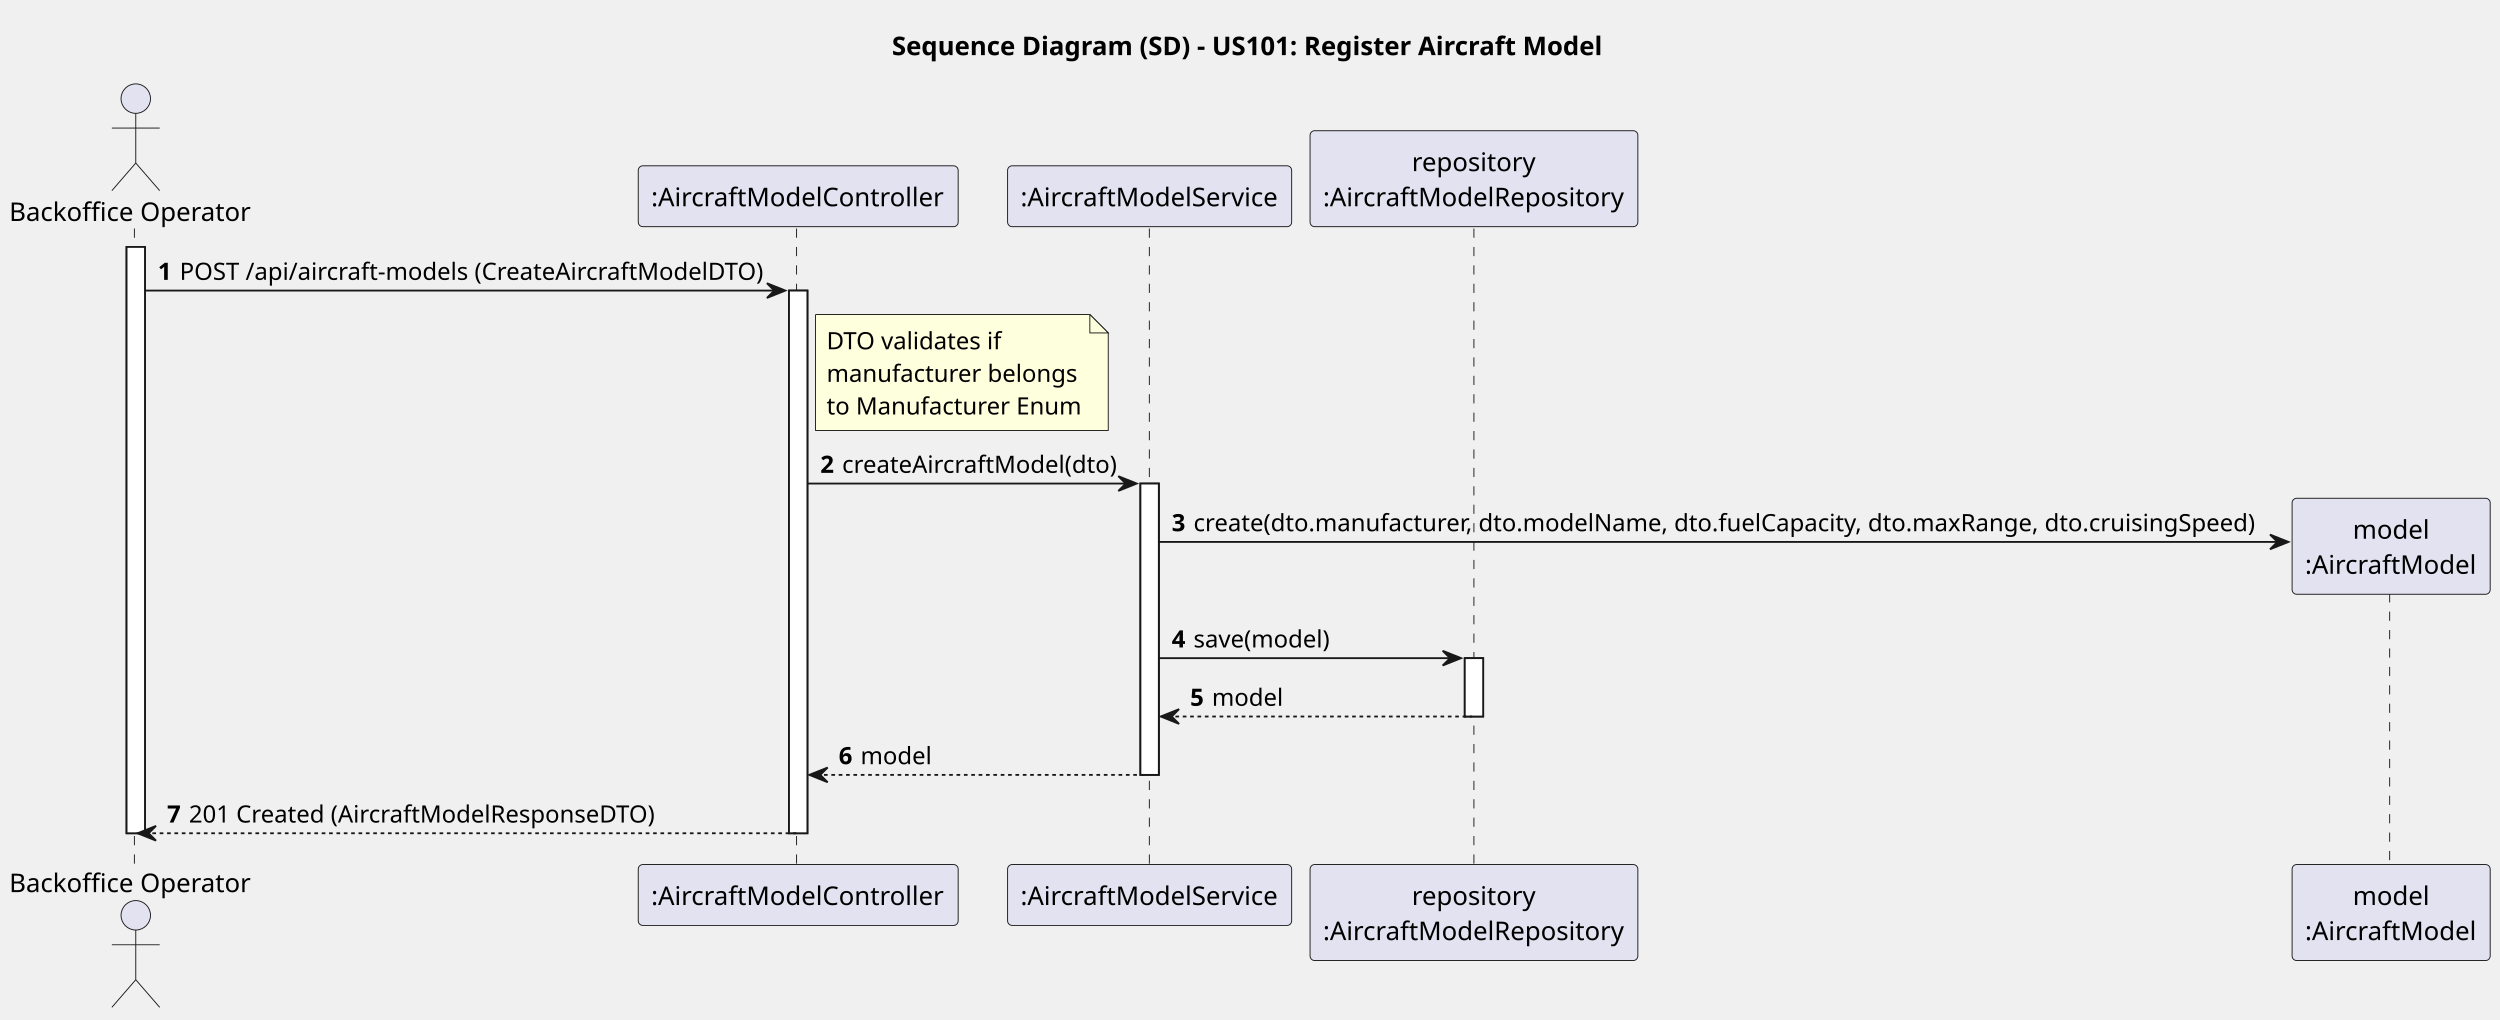
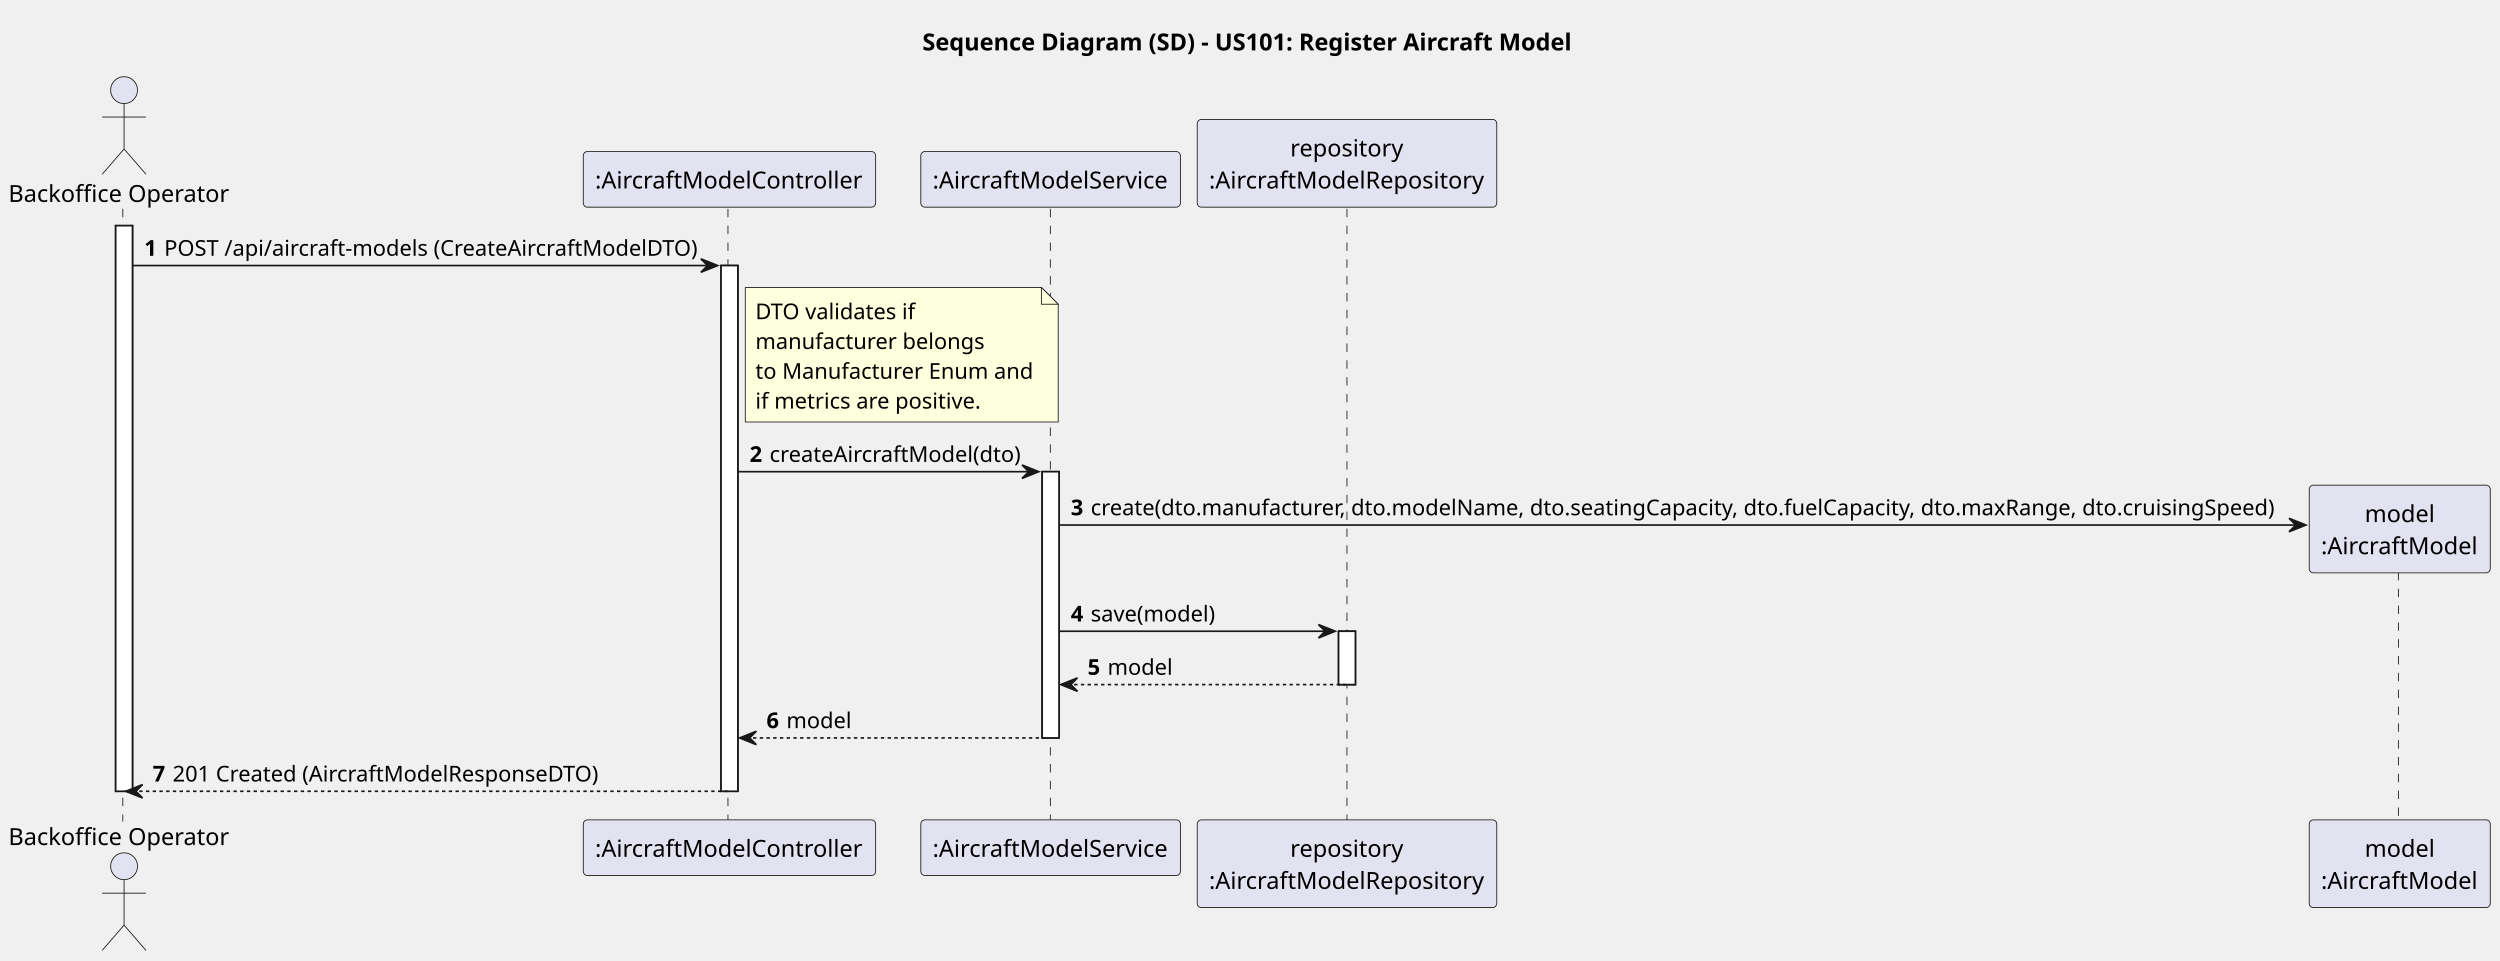
- <svg xmlns="http://www.w3.org/2000/svg" contentStyleType="text/css" data-diagram-type="SEQUENCE" height="554px" preserveAspectRatio="none" style="width:1358px;height:554px;background:#FFFFFF;" version="1.1" viewBox="0 0 1358 554" width="1358px" zoomAndPan="magnify">
+ <svg xmlns="http://www.w3.org/2000/svg" contentStyleType="text/css" data-diagram-type="SEQUENCE" height="571px" preserveAspectRatio="none" style="width:1486px;height:571px;background:#FFFFFF;" version="1.1" viewBox="0 0 1486 571" width="1486px" zoomAndPan="magnify">
  <defs />
  <g>
-     <text fill="#000000" font-family="sans-serif" font-size="14" font-weight="bold" lengthAdjust="spacing" textLength="387.697" x="484.486" y="29.966">Sequence Diagram (SD) - US101: Register Aircraft Model</text>
+     <text fill="#000000" font-family="sans-serif" font-size="14" font-weight="bold" lengthAdjust="spacing" textLength="387.697" x="548.258" y="29.966">Sequence Diagram (SD) - US101: Register Aircraft Model</text>
    <g>
-       <rect fill="#FFFFFF" height="318.49" style="stroke:#181818;stroke-width:1;" width="10" x="68.751" y="134.136" />
+       <rect fill="#FFFFFF" height="336.196" style="stroke:#181818;stroke-width:1;" width="10" x="68.751" y="134.136" />
    </g>
    <g>
-       <rect fill="#FFFFFF" height="294.784" style="stroke:#181818;stroke-width:1;" width="10" x="428.587" y="157.842" />
+       <rect fill="#FFFFFF" height="312.49" style="stroke:#181818;stroke-width:1;" width="10" x="428.587" y="157.842" />
    </g>
    <g>
-       <rect fill="#FFFFFF" height="158.254" style="stroke:#181818;stroke-width:1;" width="10" x="619.476" y="262.666" />
+       <rect fill="#FFFFFF" height="158.254" style="stroke:#181818;stroke-width:1;" width="10" x="619.476" y="280.372" />
    </g>
    <g>
-       <rect fill="#FFFFFF" height="31.706" style="stroke:#181818;stroke-width:1;" width="10" x="795.655" y="357.508" />
+       <rect fill="#FFFFFF" height="31.706" style="stroke:#181818;stroke-width:1;" width="10" x="795.655" y="375.214" />
    </g>
    <g>
-       <rect fill="#000000" fill-opacity="0" height="346.49" width="8" x="69.751" y="124.136" />
-       <line style="stroke:#181818;stroke-width:0.5;stroke-dasharray:5,5;" x1="73" x2="73" y1="124.136" y2="470.626" />
+       <rect fill="#000000" fill-opacity="0" height="364.196" width="8" x="69.751" y="124.136" />
+       <line style="stroke:#181818;stroke-width:0.5;stroke-dasharray:5,5;" x1="73" x2="73" y1="124.136" y2="488.332" />
    </g>
    <g>
-       <rect fill="#000000" fill-opacity="0" height="346.49" width="8" x="429.587" y="124.136" />
-       <line style="stroke:#181818;stroke-width:0.5;stroke-dasharray:5,5;" x1="432.697" x2="432.697" y1="124.136" y2="470.626" />
+       <rect fill="#000000" fill-opacity="0" height="364.196" width="8" x="429.587" y="124.136" />
+       <line style="stroke:#181818;stroke-width:0.5;stroke-dasharray:5,5;" x1="432.697" x2="432.697" y1="124.136" y2="488.332" />
    </g>
    <g>
-       <rect fill="#000000" fill-opacity="0" height="346.49" width="8" x="620.476" y="124.136" />
-       <line style="stroke:#181818;stroke-width:0.5;stroke-dasharray:5,5;" x1="624.322" x2="624.322" y1="124.136" y2="470.626" />
+       <rect fill="#000000" fill-opacity="0" height="364.196" width="8" x="620.476" y="124.136" />
+       <line style="stroke:#181818;stroke-width:0.5;stroke-dasharray:5,5;" x1="624.322" x2="624.322" y1="124.136" y2="488.332" />
    </g>
    <g>
-       <rect fill="#000000" fill-opacity="0" height="346.49" width="8" x="796.655" y="124.136" />
-       <line style="stroke:#181818;stroke-width:0.5;stroke-dasharray:5,5;" x1="800.629" x2="800.629" y1="124.136" y2="470.626" />
+       <rect fill="#000000" fill-opacity="0" height="364.196" width="8" x="796.655" y="124.136" />
+       <line style="stroke:#181818;stroke-width:0.5;stroke-dasharray:5,5;" x1="800.629" x2="800.629" y1="124.136" y2="488.332" />
    </g>
    <g>
-       <rect fill="#000000" fill-opacity="0" height="158.392" width="8" x="1294.868" y="312.234" />
-       <line style="stroke:#181818;stroke-width:0.5;stroke-dasharray:5,5;" x1="1298.066" x2="1298.066" y1="312.234" y2="470.626" />
+       <rect fill="#000000" fill-opacity="0" height="158.392" width="8" x="1422.411" y="329.94" />
+       <line style="stroke:#181818;stroke-width:0.5;stroke-dasharray:5,5;" x1="1425.609" x2="1425.609" y1="329.94" y2="488.332" />
    </g>
    <g class="participant participant-head" data-participant="Admin">
      <text fill="#000000" font-family="sans-serif" font-size="14" lengthAdjust="spacing" textLength="131.501" x="5" y="120.034">Backoffice Operator</text>
      <ellipse cx="73.751" cy="53.568" fill="#E2E2F0" rx="8" ry="8" style="stroke:#181818;stroke-width:0.5;" />
      <path d="M73.751,61.568 L73.751,88.568 M60.751,69.568 L86.751,69.568 M73.751,88.568 L60.751,103.568 M73.751,88.568 L86.751,103.568" fill="none" style="stroke:#181818;stroke-width:0.5;" />
    </g>
    <g class="participant participant-tail" data-participant="Admin">
-       <text fill="#000000" font-family="sans-serif" font-size="14" lengthAdjust="spacing" textLength="131.501" x="5" y="484.592">Backoffice Operator</text>
-       <ellipse cx="73.751" cy="497.194" fill="#E2E2F0" rx="8" ry="8" style="stroke:#181818;stroke-width:0.5;" />
-       <path d="M73.751,505.194 L73.751,532.194 M60.751,513.194 L86.751,513.194 M73.751,532.194 L60.751,547.194 M73.751,532.194 L86.751,547.194" fill="none" style="stroke:#181818;stroke-width:0.5;" />
+       <text fill="#000000" font-family="sans-serif" font-size="14" lengthAdjust="spacing" textLength="131.501" x="5" y="502.298">Backoffice Operator</text>
+       <ellipse cx="73.751" cy="514.9" fill="#E2E2F0" rx="8" ry="8" style="stroke:#181818;stroke-width:0.5;" />
+       <path d="M73.751,522.9 L73.751,549.9 M60.751,530.9 L86.751,530.9 M73.751,549.9 L60.751,564.9 M73.751,549.9 L86.751,564.9" fill="none" style="stroke:#181818;stroke-width:0.5;" />
    </g>
    <g class="participant participant-head" data-participant="Ctrl">
      <rect fill="#E2E2F0" height="33.068" rx="2.5" ry="2.5" style="stroke:#181818;stroke-width:0.5;" width="173.781" x="346.697" y="90.068" />
      <text fill="#000000" font-family="sans-serif" font-size="14" lengthAdjust="spacing" textLength="159.781" x="353.697" y="112.034">:AircraftModelController</text>
    </g>
    <g class="participant participant-tail" data-participant="Ctrl">
-       <rect fill="#E2E2F0" height="33.068" rx="2.5" ry="2.5" style="stroke:#181818;stroke-width:0.5;" width="173.781" x="346.697" y="469.626" />
-       <text fill="#000000" font-family="sans-serif" font-size="14" lengthAdjust="spacing" textLength="159.781" x="353.697" y="491.592">:AircraftModelController</text>
+       <rect fill="#E2E2F0" height="33.068" rx="2.5" ry="2.5" style="stroke:#181818;stroke-width:0.5;" width="173.781" x="346.697" y="487.332" />
+       <text fill="#000000" font-family="sans-serif" font-size="14" lengthAdjust="spacing" textLength="159.781" x="353.697" y="509.298">:AircraftModelController</text>
    </g>
    <g class="participant participant-head" data-participant="Service">
      <rect fill="#E2E2F0" height="33.068" rx="2.5" ry="2.5" style="stroke:#181818;stroke-width:0.5;" width="154.308" x="547.322" y="90.068" />
      <text fill="#000000" font-family="sans-serif" font-size="14" lengthAdjust="spacing" textLength="140.308" x="554.322" y="112.034">:AircraftModelService</text>
    </g>
    <g class="participant participant-tail" data-participant="Service">
-       <rect fill="#E2E2F0" height="33.068" rx="2.5" ry="2.5" style="stroke:#181818;stroke-width:0.5;" width="154.308" x="547.322" y="469.626" />
-       <text fill="#000000" font-family="sans-serif" font-size="14" lengthAdjust="spacing" textLength="140.308" x="554.322" y="491.592">:AircraftModelService</text>
+       <rect fill="#E2E2F0" height="33.068" rx="2.5" ry="2.5" style="stroke:#181818;stroke-width:0.5;" width="154.308" x="547.322" y="487.332" />
+       <text fill="#000000" font-family="sans-serif" font-size="14" lengthAdjust="spacing" textLength="140.308" x="554.322" y="509.298">:AircraftModelService</text>
    </g>
    <g class="participant participant-head" data-participant="Repo">
      <rect fill="#E2E2F0" height="52.136" rx="2.5" ry="2.5" style="stroke:#181818;stroke-width:0.5;" width="178.051" x="711.629" y="71" />
      <text fill="#000000" font-family="sans-serif" font-size="14" lengthAdjust="spacing" textLength="67.522" x="766.894" y="92.966">repository</text>
      <text fill="#000000" font-family="sans-serif" font-size="14" lengthAdjust="spacing" textLength="164.051" x="718.629" y="112.034">:AircraftModelRepository</text>
    </g>
    <g class="participant participant-tail" data-participant="Repo">
-       <rect fill="#E2E2F0" height="52.136" rx="2.5" ry="2.5" style="stroke:#181818;stroke-width:0.5;" width="178.051" x="711.629" y="469.626" />
-       <text fill="#000000" font-family="sans-serif" font-size="14" lengthAdjust="spacing" textLength="67.522" x="766.894" y="491.592">repository</text>
-       <text fill="#000000" font-family="sans-serif" font-size="14" lengthAdjust="spacing" textLength="164.051" x="718.629" y="510.66">:AircraftModelRepository</text>
+       <rect fill="#E2E2F0" height="52.136" rx="2.5" ry="2.5" style="stroke:#181818;stroke-width:0.5;" width="178.051" x="711.629" y="487.332" />
+       <text fill="#000000" font-family="sans-serif" font-size="14" lengthAdjust="spacing" textLength="67.522" x="766.894" y="509.298">repository</text>
+       <text fill="#000000" font-family="sans-serif" font-size="14" lengthAdjust="spacing" textLength="164.051" x="718.629" y="528.366">:AircraftModelRepository</text>
    </g>
    <g class="participant participant-tail" data-participant="Model">
-       <rect fill="#E2E2F0" height="52.136" rx="2.5" ry="2.5" style="stroke:#181818;stroke-width:0.5;" width="107.604" x="1245.066" y="469.626" />
-       <text fill="#000000" font-family="sans-serif" font-size="14" lengthAdjust="spacing" textLength="41.678" x="1278.029" y="491.592">model</text>
-       <text fill="#000000" font-family="sans-serif" font-size="14" lengthAdjust="spacing" textLength="93.604" x="1252.066" y="510.66">:AircraftModel</text>
+       <rect fill="#E2E2F0" height="52.136" rx="2.5" ry="2.5" style="stroke:#181818;stroke-width:0.5;" width="107.604" x="1372.609" y="487.332" />
+       <text fill="#000000" font-family="sans-serif" font-size="14" lengthAdjust="spacing" textLength="41.678" x="1405.572" y="509.298">model</text>
+       <text fill="#000000" font-family="sans-serif" font-size="14" lengthAdjust="spacing" textLength="93.604" x="1379.609" y="528.366">:AircraftModel</text>
    </g>
    <g>
-       <rect fill="#FFFFFF" height="318.49" style="stroke:#181818;stroke-width:1;" width="10" x="68.751" y="134.136" />
+       <rect fill="#FFFFFF" height="336.196" style="stroke:#181818;stroke-width:1;" width="10" x="68.751" y="134.136" />
    </g>
    <g>
-       <rect fill="#FFFFFF" height="294.784" style="stroke:#181818;stroke-width:1;" width="10" x="428.587" y="157.842" />
+       <rect fill="#FFFFFF" height="312.49" style="stroke:#181818;stroke-width:1;" width="10" x="428.587" y="157.842" />
    </g>
    <g>
-       <rect fill="#FFFFFF" height="158.254" style="stroke:#181818;stroke-width:1;" width="10" x="619.476" y="262.666" />
+       <rect fill="#FFFFFF" height="158.254" style="stroke:#181818;stroke-width:1;" width="10" x="619.476" y="280.372" />
    </g>
    <g>
-       <rect fill="#FFFFFF" height="31.706" style="stroke:#181818;stroke-width:1;" width="10" x="795.655" y="357.508" />
+       <rect fill="#FFFFFF" height="31.706" style="stroke:#181818;stroke-width:1;" width="10" x="795.655" y="375.214" />
    </g>
    <g class="message" data-participant-1="Admin" data-participant-2="Ctrl">
      <polygon fill="#181818" points="416.587,153.842,426.587,157.842,416.587,161.842,420.587,157.842" style="stroke:#181818;stroke-width:1;" />
      <line style="stroke:#181818;stroke-width:1;" x1="78.751" x2="422.587" y1="157.842" y2="157.842" />
      <text fill="#000000" font-family="sans-serif" font-size="13" font-weight="bold" lengthAdjust="spacing" textLength="7.842" x="85.751" y="152.033">1</text>
      <text fill="#000000" font-family="sans-serif" font-size="13" lengthAdjust="spacing" textLength="318.994" x="97.593" y="152.033">POST /api/aircraft-models (CreateAircraftModelDTO)</text>
    </g>
-     <path d="M443,170.842 L443,233.842 L602,233.842 L602,180.842 L592,170.842 L443,170.842" fill="#FEFFDD" style="stroke:#181818;stroke-width:0.5;" />
-     <path d="M592,170.842 L592,180.842 L602,180.842 L592,170.842" fill="#FEFFDD" style="stroke:#181818;stroke-width:0.5;" />
+     <path d="M443,170.842 L443,250.842 L629,250.842 L629,180.842 L619,170.842 L443,170.842" fill="#FEFFDD" style="stroke:#181818;stroke-width:0.5;" />
+     <path d="M619,170.842 L619,180.842 L629,180.842 L619,170.842" fill="#FEFFDD" style="stroke:#181818;stroke-width:0.5;" />
    <text fill="#000000" font-family="sans-serif" font-size="13" lengthAdjust="spacing" textLength="95.602" x="449" y="189.739">DTO validates if</text>
    <text fill="#000000" font-family="sans-serif" font-size="13" lengthAdjust="spacing" textLength="136.5" x="449" y="207.445">manufacturer belongs</text>
-     <text fill="#000000" font-family="sans-serif" font-size="13" lengthAdjust="spacing" textLength="138.723" x="449" y="225.151">to Manufacturer Enum</text>
+     <text fill="#000000" font-family="sans-serif" font-size="13" lengthAdjust="spacing" textLength="165.425" x="449" y="225.151">to Manufacturer Enum and</text>
+     <text fill="#000000" font-family="sans-serif" font-size="13" lengthAdjust="spacing" textLength="134.238" x="449" y="242.857">if metrics are positive.</text>
    <g class="message" data-participant-1="Ctrl" data-participant-2="Service">
-       <polygon fill="#181818" points="607.476,258.666,617.476,262.666,607.476,266.666,611.476,262.666" style="stroke:#181818;stroke-width:1;" />
-       <line style="stroke:#181818;stroke-width:1;" x1="438.587" x2="613.476" y1="262.666" y2="262.666" />
-       <text fill="#000000" font-family="sans-serif" font-size="13" font-weight="bold" lengthAdjust="spacing" textLength="7.842" x="445.587" y="256.857">2</text>
-       <text fill="#000000" font-family="sans-serif" font-size="13" lengthAdjust="spacing" textLength="150.046" x="457.43" y="256.857">createAircraftModel(dto)</text>
+       <polygon fill="#181818" points="607.476,276.372,617.476,280.372,607.476,284.372,611.476,280.372" style="stroke:#181818;stroke-width:1;" />
+       <line style="stroke:#181818;stroke-width:1;" x1="438.587" x2="613.476" y1="280.372" y2="280.372" />
+       <text fill="#000000" font-family="sans-serif" font-size="13" font-weight="bold" lengthAdjust="spacing" textLength="7.842" x="445.587" y="274.563">2</text>
+       <text fill="#000000" font-family="sans-serif" font-size="13" lengthAdjust="spacing" textLength="150.046" x="457.43" y="274.563">createAircraftModel(dto)</text>
    </g>
    <g class="message" data-participant-1="Service" data-participant-2="Model">
-       <polygon fill="#181818" points="1233.066,290.372,1243.066,294.372,1233.066,298.372,1237.066,294.372" style="stroke:#181818;stroke-width:1;" />
-       <line style="stroke:#181818;stroke-width:1;" x1="629.476" x2="1239.066" y1="294.372" y2="294.372" />
-       <text fill="#000000" font-family="sans-serif" font-size="13" font-weight="bold" lengthAdjust="spacing" textLength="7.842" x="636.476" y="288.563">3</text>
-       <text fill="#000000" font-family="sans-serif" font-size="13" lengthAdjust="spacing" textLength="579.748" x="648.318" y="288.563">create(dto.manufacturer, dto.modelName, dto.fuelCapacity, dto.maxRange, dto.cruisingSpeed)</text>
+       <polygon fill="#181818" points="1360.609,308.078,1370.609,312.078,1360.609,316.078,1364.609,312.078" style="stroke:#181818;stroke-width:1;" />
+       <line style="stroke:#181818;stroke-width:1;" x1="629.476" x2="1366.609" y1="312.078" y2="312.078" />
+       <text fill="#000000" font-family="sans-serif" font-size="13" font-weight="bold" lengthAdjust="spacing" textLength="7.842" x="636.476" y="306.269">3</text>
+       <text fill="#000000" font-family="sans-serif" font-size="13" lengthAdjust="spacing" textLength="707.291" x="648.318" y="306.269">create(dto.manufacturer, dto.modelName, dto.seatingCapacity, dto.fuelCapacity, dto.maxRange, dto.cruisingSpeed)</text>
    </g>
-     <rect fill="#E2E2F0" height="52.136" rx="2.5" ry="2.5" style="stroke:#181818;stroke-width:0.5;" width="107.604" x="1245.066" y="270.666" />
-     <text fill="#000000" font-family="sans-serif" font-size="14" lengthAdjust="spacing" textLength="41.678" x="1278.029" y="292.632">model</text>
-     <text fill="#000000" font-family="sans-serif" font-size="14" lengthAdjust="spacing" textLength="93.604" x="1252.066" y="311.7">:AircraftModel</text>
+     <rect fill="#E2E2F0" height="52.136" rx="2.5" ry="2.5" style="stroke:#181818;stroke-width:0.5;" width="107.604" x="1372.609" y="288.372" />
+     <text fill="#000000" font-family="sans-serif" font-size="14" lengthAdjust="spacing" textLength="41.678" x="1405.572" y="310.338">model</text>
+     <text fill="#000000" font-family="sans-serif" font-size="14" lengthAdjust="spacing" textLength="93.604" x="1379.609" y="329.406">:AircraftModel</text>
    <g class="message" data-participant-1="Service" data-participant-2="Repo">
-       <polygon fill="#181818" points="783.655,353.508,793.655,357.508,783.655,361.508,787.655,357.508" style="stroke:#181818;stroke-width:1;" />
-       <line style="stroke:#181818;stroke-width:1;" x1="629.476" x2="789.655" y1="357.508" y2="357.508" />
-       <text fill="#000000" font-family="sans-serif" font-size="13" font-weight="bold" lengthAdjust="spacing" textLength="7.842" x="636.476" y="351.699">4</text>
-       <text fill="#000000" font-family="sans-serif" font-size="13" lengthAdjust="spacing" textLength="73.957" x="648.318" y="351.699">save(model)</text>
+       <polygon fill="#181818" points="783.655,371.214,793.655,375.214,783.655,379.214,787.655,375.214" style="stroke:#181818;stroke-width:1;" />
+       <line style="stroke:#181818;stroke-width:1;" x1="629.476" x2="789.655" y1="375.214" y2="375.214" />
+       <text fill="#000000" font-family="sans-serif" font-size="13" font-weight="bold" lengthAdjust="spacing" textLength="7.842" x="636.476" y="369.405">4</text>
+       <text fill="#000000" font-family="sans-serif" font-size="13" lengthAdjust="spacing" textLength="73.957" x="648.318" y="369.405">save(model)</text>
    </g>
    <g class="message" data-participant-1="Repo" data-participant-2="Service">
-       <polygon fill="#181818" points="640.476,385.214,630.476,389.214,640.476,393.214,636.476,389.214" style="stroke:#181818;stroke-width:1;" />
-       <line style="stroke:#181818;stroke-width:1;stroke-dasharray:2,2;" x1="634.476" x2="799.655" y1="389.214" y2="389.214" />
-       <text fill="#000000" font-family="sans-serif" font-size="13" font-weight="bold" lengthAdjust="spacing" textLength="7.842" x="646.476" y="383.405">5</text>
-       <text fill="#000000" font-family="sans-serif" font-size="13" lengthAdjust="spacing" textLength="38.701" x="658.318" y="383.405">model</text>
+       <polygon fill="#181818" points="640.476,402.92,630.476,406.92,640.476,410.92,636.476,406.92" style="stroke:#181818;stroke-width:1;" />
+       <line style="stroke:#181818;stroke-width:1;stroke-dasharray:2,2;" x1="634.476" x2="799.655" y1="406.92" y2="406.92" />
+       <text fill="#000000" font-family="sans-serif" font-size="13" font-weight="bold" lengthAdjust="spacing" textLength="7.842" x="646.476" y="401.111">5</text>
+       <text fill="#000000" font-family="sans-serif" font-size="13" lengthAdjust="spacing" textLength="38.701" x="658.318" y="401.111">model</text>
    </g>
    <g class="message" data-participant-1="Service" data-participant-2="Ctrl">
-       <polygon fill="#181818" points="449.587,416.92,439.587,420.92,449.587,424.92,445.587,420.92" style="stroke:#181818;stroke-width:1;" />
-       <line style="stroke:#181818;stroke-width:1;stroke-dasharray:2,2;" x1="443.587" x2="623.476" y1="420.92" y2="420.92" />
-       <text fill="#000000" font-family="sans-serif" font-size="13" font-weight="bold" lengthAdjust="spacing" textLength="7.842" x="455.587" y="415.111">6</text>
-       <text fill="#000000" font-family="sans-serif" font-size="13" lengthAdjust="spacing" textLength="38.701" x="467.43" y="415.111">model</text>
+       <polygon fill="#181818" points="449.587,434.626,439.587,438.626,449.587,442.626,445.587,438.626" style="stroke:#181818;stroke-width:1;" />
+       <line style="stroke:#181818;stroke-width:1;stroke-dasharray:2,2;" x1="443.587" x2="623.476" y1="438.626" y2="438.626" />
+       <text fill="#000000" font-family="sans-serif" font-size="13" font-weight="bold" lengthAdjust="spacing" textLength="7.842" x="455.587" y="432.817">6</text>
+       <text fill="#000000" font-family="sans-serif" font-size="13" lengthAdjust="spacing" textLength="38.701" x="467.43" y="432.817">model</text>
    </g>
    <g class="message" data-participant-1="Ctrl" data-participant-2="Admin">
-       <polygon fill="#181818" points="84.751,448.626,74.751,452.626,84.751,456.626,80.751,452.626" style="stroke:#181818;stroke-width:1;" />
-       <line style="stroke:#181818;stroke-width:1;stroke-dasharray:2,2;" x1="78.751" x2="432.587" y1="452.626" y2="452.626" />
-       <text fill="#000000" font-family="sans-serif" font-size="13" font-weight="bold" lengthAdjust="spacing" textLength="7.842" x="90.751" y="446.817">7</text>
-       <text fill="#000000" font-family="sans-serif" font-size="13" lengthAdjust="spacing" textLength="254.501" x="102.593" y="446.817">201 Created (AircraftModelResponseDTO)</text>
+       <polygon fill="#181818" points="84.751,466.332,74.751,470.332,84.751,474.332,80.751,470.332" style="stroke:#181818;stroke-width:1;" />
+       <line style="stroke:#181818;stroke-width:1;stroke-dasharray:2,2;" x1="78.751" x2="432.587" y1="470.332" y2="470.332" />
+       <text fill="#000000" font-family="sans-serif" font-size="13" font-weight="bold" lengthAdjust="spacing" textLength="7.842" x="90.751" y="464.523">7</text>
+       <text fill="#000000" font-family="sans-serif" font-size="13" lengthAdjust="spacing" textLength="254.501" x="102.593" y="464.523">201 Created (AircraftModelResponseDTO)</text>
    </g>
  </g>
</svg>
